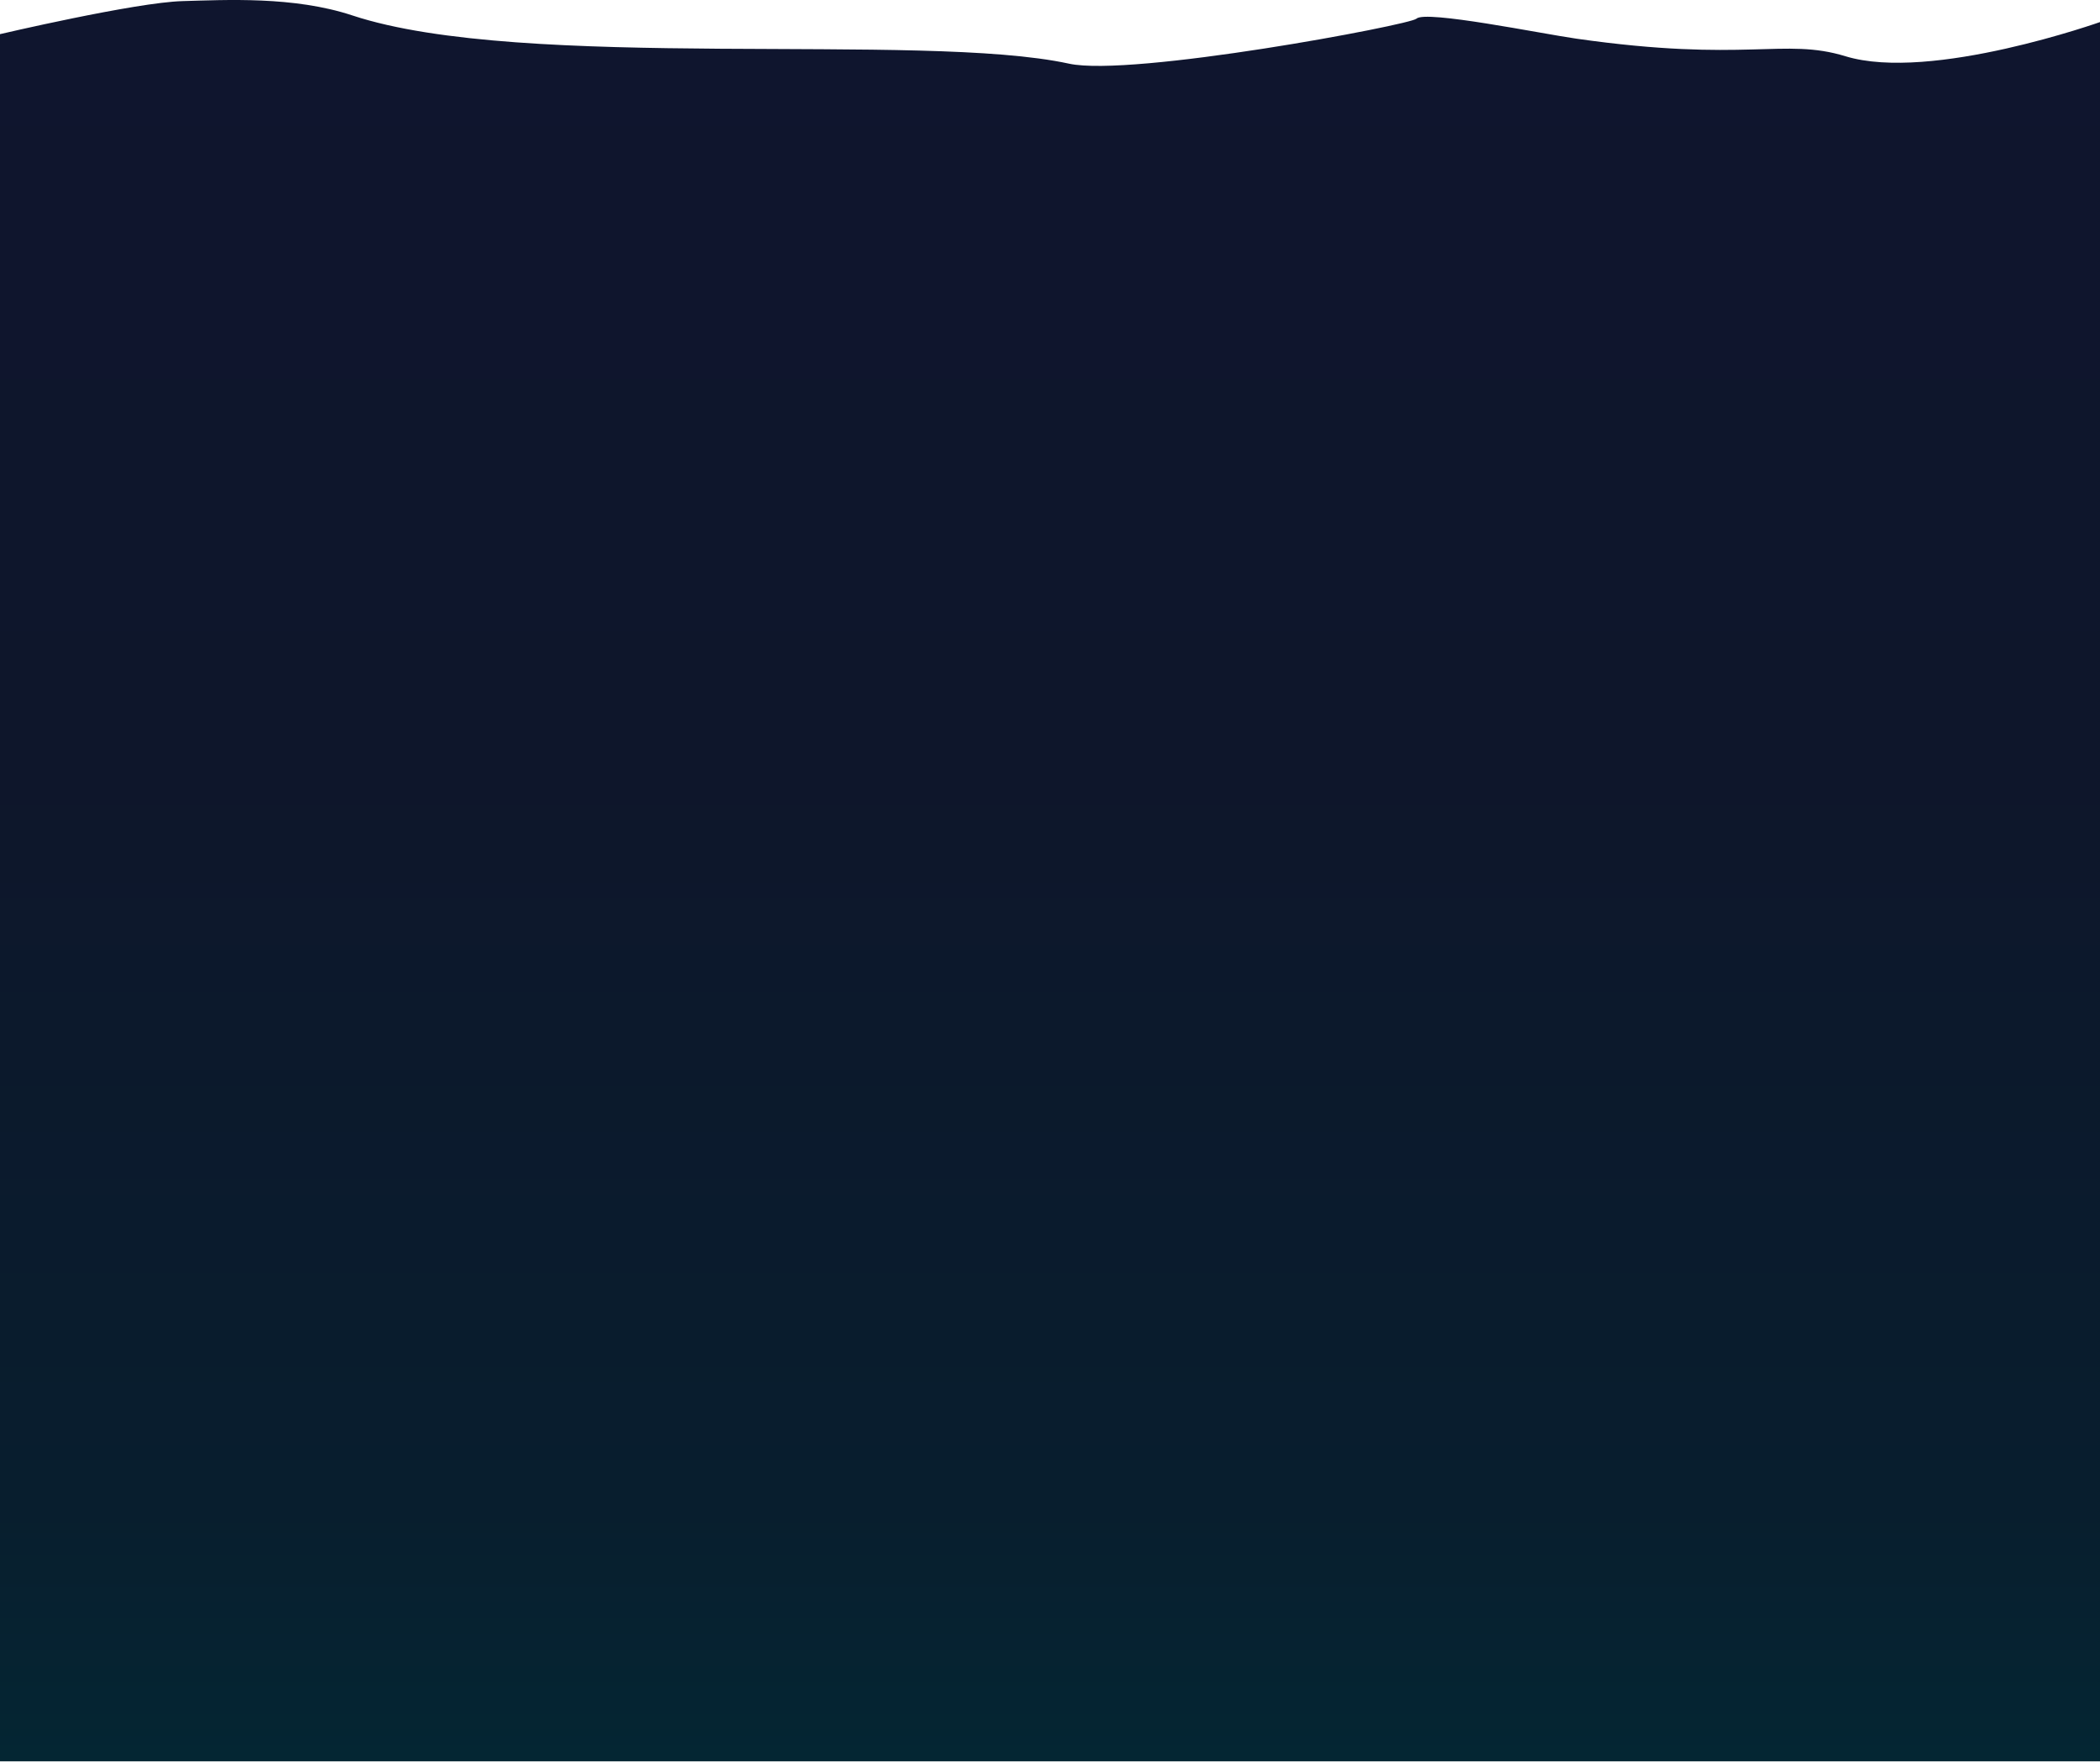
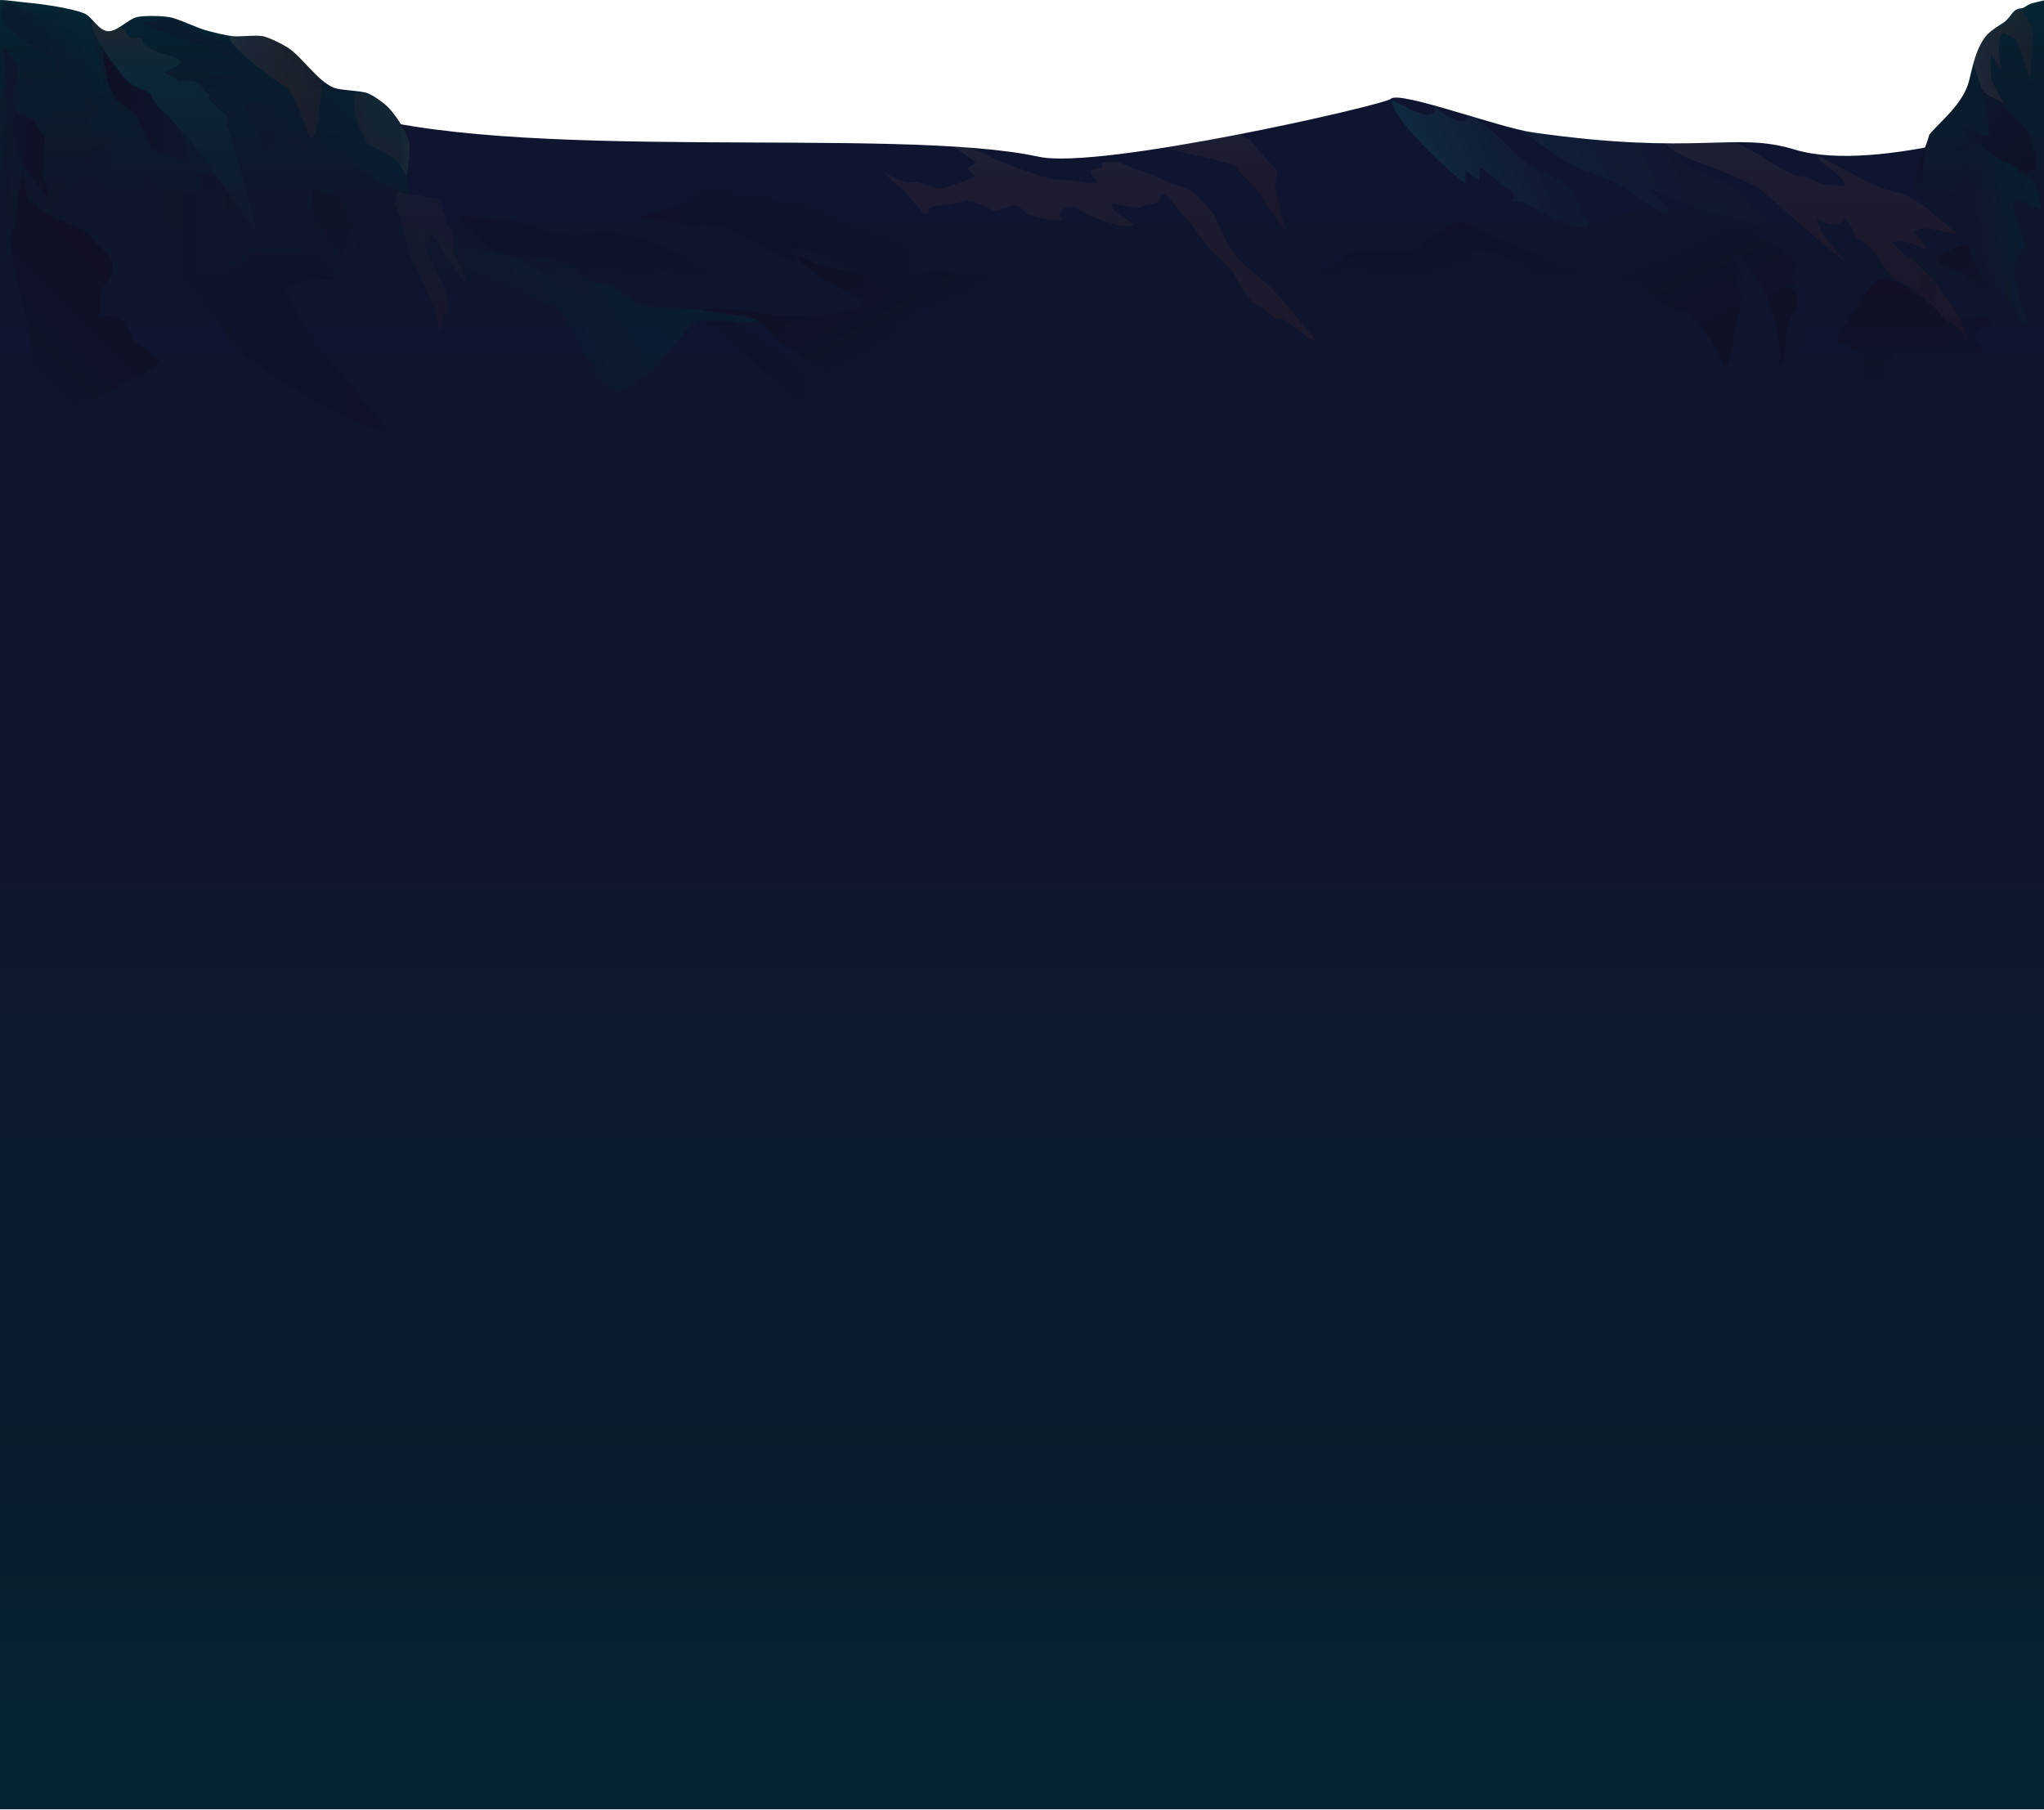
- <svg xmlns="http://www.w3.org/2000/svg" version="1.1" id="Layer_1" x="0px" y="0px" width="1280px" height="1073.769px" viewBox="0 0 1280 1073.769" enable-background="new 0 0 1280 1073.769" xml:space="preserve">
-   <linearGradient id="SVGID_1_" gradientUnits="userSpaceOnUse" x1="9077.043" y1="1073.769" x2="9077.043" y2="7.634262e-07" gradientTransform="matrix(-1 0 0 1 9717.043 0)">
+ <svg xmlns="http://www.w3.org/2000/svg" version="1.1" id="Layer_1" x="0px" y="0px" width="1280px" height="1133.136px" viewBox="0 98.056 1280 1133.136" enable-background="new 0 98.056 1280 1133.136" xml:space="preserve">
+   <linearGradient id="SVGID_1_" gradientUnits="userSpaceOnUse" x1="10994.369" y1="690.347" x2="10994.369" y2="-383.423" gradientTransform="matrix(-1 0 0 1 11634.369 540.845)">
    <stop offset="0" style="stop-color:#042633" />
    <stop offset="0.144" style="stop-color:#081E2E" />
    <stop offset="0.57" style="stop-color:#0E162B" />
    <stop offset="1" style="stop-color:#0F152E" />
  </linearGradient>
-   <path fill="url(#SVGID_1_)" d="M-1,21.049c0,0,83.491-19.609,112.361-20.378c25.918-0.69,67.694-3.091,103.341,8.715  C318.817,43.872,562.06,19.295,651.588,38.81c38.065,8.297,207.914-23.614,211.779-27.42c5.422-5.339,76.143,9.137,97.463,12.183  c103.725,14.818,126.309-0.814,164.018,10.715C1176.987,50.23,1281,13.116,1281,13.116v1060.654H-1V21.049z" />
+   <path fill="url(#SVGID_1_)" d="M-1,178.308c0,0,82.491-19.446,111.361-20.214c25.918-0.69,67.694-3.091,103.341,8.716  c104.115,34.485,347.358,9.908,436.887,29.423c38.065,8.297,216.497-32.454,220.362-36.26c5.422-5.339,67.56,17.977,88.88,21.023  c103.725,14.818,126.309-0.814,164.018,10.715c52.138,15.942,157.151-21.12,157.151-21.12v1060.601H-1V178.308z" />
+   <g>
+     <g>
+       <linearGradient id="SVGID_2_" gradientUnits="userSpaceOnUse" x1="1749.47" y1="-442.789" x2="1749.47" y2="-220.859" gradientTransform="matrix(1 0 0 1 -545 540.845)">
+         <stop offset="0" style="stop-color:#042633" />
+         <stop offset="0.144" style="stop-color:#081E2E" />
+         <stop offset="0.57" style="stop-color:#0E162B" />
+         <stop offset="1" style="stop-color:#0F152E" />
+       </linearGradient>
+       <path fill="url(#SVGID_2_)" d="M1281,98.056c0,0-4.349,1.005-8.055,1.932c-3.463,0.866-5.193,3.184-7.222,3.297    c-6.14,0.341-5.524,5.752-12.412,9.816c-3.743,2.208-8.441,5.683-10.399,8.419c-1.391,1.941-3.499,5.541-5.076,9.78    c-1.912,5.142-3.283,11.28-4.735,17.251c-3.609,14.849-19.099,26.401-24.981,33.931c-1.446,6.67-10.531,25.619-9.253,32.301    c1.863,9.741,32.785,35.69,32.785,35.69s-18.221,9.125-24.113,9.119c-12.675-0.013-34.896-7.983-44.124-2.835    c-7.766,4.332-15.468,16.659-19.126,22.594c-6.013,9.758-16.348,40.216-16.348,40.216l153.059,0.42V98.056z" />
+       <linearGradient id="SVGID_3_" gradientUnits="userSpaceOnUse" x1="1701.059" y1="-251.553" x2="1792.245" y2="-251.553" gradientTransform="matrix(1 0 0 1 -545 540.845)">
+         <stop offset="0.238" style="stop-color:#0E162B" />
+         <stop offset="0.543" style="stop-color:#0F1228" />
+         <stop offset="1" style="stop-color:#0F1026" />
+       </linearGradient>
+       <path opacity="0.5" fill="url(#SVGID_3_)" enable-background="new    " d="M1186.088,273.888    c2.401,1.326,9.251,3.356,12.327,2.678c1.786-0.394,3.55-2.825,3.697-3.951c0.1-0.771-2.547-2.268-1.8-2.902    c0.769-0.653,4.241-0.428,5.373,0c3.475,1.313,6.279,6.447,6.954,8.856c0.608,2.17-1.234,6.558-1.58,8.748    c-0.498,3.145-3.718,9.67-1.711,12.597c0.767,1.119,4.126,3.385,6.136,3.183c2.418-0.243,2.734-4.308,4.837-5.055    c2.669-0.948,9.366,0.078,12.447-0.187c3.008-0.259,9.083-2.747,11.74-1.872c1.949,0.641,3.186,3.784,2.584,5.055    c-0.544,1.149-4.672,2.288-6.005,3.183c-1.526,1.024-5.047,3.133-5.247,4.494c-0.173,1.181,2.711,3.183,3.35,4.307    c0.466,0.818,3.612,6.467,3.612,6.467l-57.204-0.059c0,0,4.456-8.033,3.652-9.526c-0.965-1.794-7.688-3.343-10.114-4.559    c-2.647-1.326-7.973-4.003-10.114-5.617c-2.58-1.945-6.83-6.28-8.218-8.613c-2.423-4.072-4.865-12.722-4.741-17.038    c0.068-2.388,1.575-7.172,3.161-9.368c1.137-1.575,3.756-5.752,6.638-5.611c2.008,0.098,3.23,3.122,3.477,4.307    c0.486,2.332-3.468,6.869-3.161,9.212c0.527,4.022,4.934,12.126,9.482,15.129c1.77,1.168,6.863,3.047,9.482,2.809    c1.304-0.119,3.639-1.398,3.793-2.174c0.223-1.124-3.841-2.697-4.109-3.818c-0.196-0.821,1.75-2.36,1.58-3.183    c-0.284-1.383-4.252-3.449-4.741-4.812c-0.606-1.686-1.609-6.584,1.264-6.853C1184.835,269.535,1184.675,273.108,1186.088,273.888    z" />
+       <linearGradient id="SVGID_4_" gradientUnits="userSpaceOnUse" x1="-317.848" y1="-2005.254" x2="-280.038" y2="-2043.065" gradientTransform="matrix(0.8047 0.5937 -0.5937 0.8047 290.9771 2039.53)">
+         <stop offset="0.223" style="stop-color:#0E162B" />
+         <stop offset="1" style="stop-color:#042635" />
+       </linearGradient>
+       <path opacity="0.5" fill="url(#SVGID_4_)" enable-background="new    " d="M1231.479,165.998c0,0,1.328,2.689,2.351,3.702    c2.856,2.831,4.116,7.777,7.881,10.051c2.427,1.466,2.212,2.384,2.237,5.756c0.006,0.847,2.816,6.128,4.883,4.581    c2.719-2.036,3.801-4.512,4.413-1.856c0.363,1.576-1.543,6.073-8.532,5.209c-3.062-0.378-11.138-4.253-14.251-4.074    c-1.937,0.111-6.19,1.181-8.852,3.56c-1.782,1.593,8.285-0.51,11.195,0.316c1.963,0.557,9.039,2.664,10.556,3.589    c1.6,0.976,4.864,4.133,5.326,5.854c0.324,1.205-8.739-2.629-10.797-2.574c-2.901,0.078-3.627,0.843-5.91,1.907    c-2.68,1.249-0.561,3.167-5.277,8.765c-1.275,1.513-4.299,4.174-4.007,6.71c0.22,1.911,9.614-5.23,9.101-3.339    c-0.845,3.111-4.281,11.706-2.96,14.038c0.735,1.297-1.857,7.411-0.623,8.568c1.577,1.478,3.201,12.22,3.848,13.925    c1.323,3.485,36.483,53.49,37.928,50.022c-17.407-45.258-1.712-45.138-2.199-48.189c-0.808-5.068-9.214-25.341-6.068-29.148    c1.962-2.374,16.046,7.739,16.583,5.116c0.371-1.813-3.428-13.983-4.866-15.599c-1.237-1.391-8.12-7.17-9.173-8.613    c-1.654-2.267-2.772-6.962-2.736-9.432c0.051-3.49,0.706-8.375-1.197-10.332c-0.862-0.886-7.998-1.151-9.692-2.216    c-2.196-1.381-5.184-4.816-6.075-6.638c-1.471-3.011-0.972-7.224-2.292-7.797C1241.387,167.477,1234.053,165.768,1231.479,165.998    z" />
+     </g>
+   </g>
+   <g>
+     <g>
+       <linearGradient id="SVGID_5_" gradientUnits="userSpaceOnUse" x1="808.077" y1="-442.789" x2="808.077" y2="-222.605" gradientTransform="matrix(1 0 0 1 -545 540.845)">
+         <stop offset="0" style="stop-color:#042633" />
+         <stop offset="0.144" style="stop-color:#081E2E" />
+         <stop offset="0.57" style="stop-color:#0E162B" />
+         <stop offset="1" style="stop-color:#0F152E" />
+       </linearGradient>
+       <path fill="url(#SVGID_5_)" d="M-1,98.056c6.619,0,10.705,1.027,19.132,1.769c9.014,0.793,27.214,3.549,34.684,6.64    c4.894,2.025,8.779,10.749,14.712,11.142c5.901,0.392,12.815-7.711,18.409-8.891c4.617-0.973,14.881-0.778,19.603,0    c6.457,1.063,16.926,6.471,22.962,8.198c4.142,1.185,12.711,3.329,17.238,3.814c4.578,0.49,14.199-0.877,18.61,0    c4.66,0.926,12.298,4.913,15.682,7.025c8.823,5.505,18.347,20.705,28.751,25.138c4.405,1.876,16.3,1.752,20.91,3.449    c4.145,1.525,10.492,6.141,13.024,8.611c4.87,4.752,11.564,15.338,13.247,20.807c2.417,7.852-3.41,24.204,0,31.926    c1.589,3.599-4.406,7.762-1.561,11.219c2.438,2.961-6.423,3.881-6.415,7.176c0.01,4.263,20.808,4.194,26.272,6.967    c4.139,2.101,7.065,9.296,11.853,10.838c1.96,0.631,6.7-0.119,8.922,0c7.276,0.389,21.667,2.038,28.751,3.097    c8.197,1.225,25.505,3.103,32.157,6.193c3.63,1.686,6.244,7.497,9.726,9.29c3.662,1.887,13.807,2.976,17.757,4.645    c5.439,2.298,12.249,9.771,18.163,11.612c8.026,2.5,26.998,2.057,35.895,3.097c7.93,0.927,23.726,3.08,31.365,4.645    c6.804,1.394,19.856,5.049,26.285,6.967c4.759,1.42,33.318,11.755,31.974,14.81L-1,318.213V98.056z" />
+       <linearGradient id="SVGID_6_" gradientUnits="userSpaceOnUse" x1="566.754" y1="-395.863" x2="606.442" y2="-418.777" gradientTransform="matrix(1 0 0 1 -545 540.845)">
+         <stop offset="0.223" style="stop-color:#0E162B" />
+         <stop offset="1" style="stop-color:#042635" />
+       </linearGradient>
+       <path opacity="0.5" fill="url(#SVGID_6_)" enable-background="new    " d="M1.726,102.114c-1.575,2.114-1.594,6.732,0.586,8.854    c1.89,1.839,10.258,13.802,24.296,19.358s3.759,13.617,15.869,18.73c9.037,3.815,15.908,26.614,17.486,27.916    c12.366,10.203,2.622-46.115,0.102-47.817c-3.775-2.549-4.56-20.251-7.732-22.414c-2.878-1.963-24.328-0.548-33.33-1.388    c-2.605-0.244-12.307-6.041-16.213-6.041C0.117,99.314,3.355,99.929,1.726,102.114z" />
+       <linearGradient id="SVGID_7_" gradientUnits="userSpaceOnUse" x1="696.298" y1="-354.247" x2="752.796" y2="-410.745" gradientTransform="matrix(1 0 0 1 -545 540.845)">
+         <stop offset="0.223" style="stop-color:#0E162B" />
+         <stop offset="1" style="stop-color:#042635" />
+       </linearGradient>
+       <path opacity="0.5" fill="url(#SVGID_7_)" enable-background="new    " d="M88.838,113.125c0,0,6.601,2.976,9.824,3.775    c9.006,2.233,19.477,8.436,28.788,9.324c6.003,0.572,7.313,2.001,13.275,6.744c1.497,1.191,14.746,6.912,14.942,3.453    c0.259-4.551-2.566-8.711,2.967-5.34c3.283,2,8.498,9.523-2.885,12.613c-4.987,1.354-23.194,0.867-27.273,3.04    c-2.537,1.352-6.661,5.484-6.236,10.485c0.285,3.347,10.797-5.829,16.354-6.459c3.75-0.425,17.44-1.815,21.206-1.445    c3.974,0.39,24.778,11.992,28.455,14.136c2.575,1.501-17.561-3.761-20.369-2.413c-3.957,1.9-13.679-0.291-15.031,2.618    c-1.587,3.415,4.775,4.816,7.958,15.624c0.861,2.923,1.268,8.542,6.139,11.941c3.67,2.561,4.376-13.311,6.976-10.325    c4.276,4.912,18.886,12.656,24.85,15.133c3.317,1.378,8.446-2.279,12.221-1.408c4.823,1.113,21.21,14.08,25.121,16.088    c7.992,4.102,21.117,9.943,19.637,6.591c-3.175-7.191,2.495-23.37,0.244-30.683c-1.403-4.559-8.273-16.395-12.127-20.428    c-2.664-2.788-9.336-8.584-14.206-9.978c-4.19-1.199-22.267-0.436-26.289-1.822c-6.319-2.179-17.141-15.577-21.431-19.085    c-6.061-4.956-10.654-12.898-16.78-14.486c-2.773-0.719-16.38,3.951-20.643,3.493c-5.527-0.594-15.781-3.6-20.241-5.622    c-7.367-3.342-14.068-9.595-16.94-9.59C105.421,109.103,92.065,111.214,88.838,113.125z" />
+       <linearGradient id="SVGID_8_" gradientUnits="userSpaceOnUse" x1="785.055" y1="-225.352" x2="970.164" y2="-332.225" gradientTransform="matrix(1 0 0 1 -545 540.845)">
+         <stop offset="0.223" style="stop-color:#0E162B" />
+         <stop offset="1" style="stop-color:#042635" />
+       </linearGradient>
+       <path opacity="0.5" fill="url(#SVGID_8_)" enable-background="new    " d="M188.302,224.737c7.15-1.028,22.997-1.331,27.957-0.224    c9.342,2.085,25.782,11.308,34.61,14.07c5.816,1.819,18.435,2.143,23.43,4.678c4.139,2.101,7.162,9.195,11.853,10.838    c3.2,1.121,7.455,0.083,11.143,0.359c5.758,0.432,20.902,1.896,26.53,2.737c8.197,1.225,25.505,3.103,32.157,6.193    c3.63,1.686,6.244,7.497,9.726,9.29c3.662,1.887,13.807,2.976,17.757,4.645c5.439,2.298,12.249,9.771,18.162,11.612    c7.385,2.3,24.829,1.924,33.025,2.849c5.423,0.612,27.941,3.717,42.351,7.221c4.838,1.177-30.755-0.563-40.453,0.126    c-5.533,0.393-28.145,35.864-33.713,35.743c-5.74-0.125-2.785,4.401-8.502,4.726c-2.556,0.145-6.204,3.821-8.715,4.14    c-2.976,0.379-13.589-12.066-16.205-12.989c-2.004-0.706-12.721-0.437-11.865-1.721c0.883-1.326,18.294-0.176,16.304-0.978    c-9.553-3.846-20.102-36.946-27.597-39.178c-9.368-2.79-25.933-10.547-34.478-14.146c-5.571-2.347-15.369-8.804-22.089-9.548    c-2.277-0.252-3.554,1.073-5.869,1.02c-13.802-0.315-28.469-4.605-29.698-9.154c-0.528-1.955,15.262-2.891,12.396-3.91    c-6.124-2.177-9.75-6.905-12.396-8.114c-6.756-3.088-24.541-5.341-30.699-8.841c-3.18-1.807-1.103-5.203-4.994-6.429    c-2.649-0.834-12.516-1.403-15.304-2.059C200.372,227.046,184.74,225.249,188.302,224.737z" />
+       <linearGradient id="SVGID_9_" gradientUnits="userSpaceOnUse" x1="545.547" y1="-347.263" x2="645.647" y2="-347.263" gradientTransform="matrix(1 0 0 1 -545 540.845)">
+         <stop offset="0" style="stop-color:#0E0F22" />
+         <stop offset="0.006" style="stop-color:#0E1023" />
+         <stop offset="0.119" style="stop-color:#0E1429" />
+         <stop offset="0.238" style="stop-color:#0E162B" />
+         <stop offset="0.539" style="stop-color:#0F1328" />
+         <stop offset="1" style="stop-color:#0F1026" />
+       </linearGradient>
+       <path opacity="0.2" fill="url(#SVGID_9_)" enable-background="new    " d="M1.484,176.777c0,0-1.7-17.581-0.52-18.443    c0.779-5.715,2.378-7.837,4.17-9.993c1.598-1.923,7.893-4.907,11.471-5.227c2.428-0.218,8.395,0.651,9.208,2.024    c0.681,1.152-3.561,3.032-4.244,4.184c-1.704,2.873-1.532,9.113-2.758,12.07c-1.4,3.379-6.974,9.661-7.988,13.088    c-0.322,1.089-1.676,3.936,0,4.423c4.791,1.393,13.217-5.366,17.364-7.356c2.468-1.184,6.782-3.993,9.376-5.078    c6.252-2.614,19.661-7.284,27.026-8.515c4.653-0.778,14.621-1.418,19.304-0.705c4.11,0.626,16.932,8.556,16.752,11.068    c-0.149,2.077-11.455-2.341-14.864-1.847c-4.362,0.632-13.788-0.98-17.962,0c-4.214,0.989-12.099,4.754-13.211,7.357    c-0.713,1.668,1.768,5.228,3.659,6.535c2.568,1.774,12.997,2.011,14.044,4.265c1.033,2.224-6.119,5.894-8.273,7.816    c-4.215,3.759-13.155,11.072-17.519,14.771c-7.229,6.128-15.419,31.777-25.786,36.041c-7.028,2.891-11.36-2.453-12.496-5.692    C1.097,217.194,1.484,176.777,1.484,176.777z" />
+       <linearGradient id="SVGID_10_" gradientUnits="userSpaceOnUse" x1="591.21" y1="-262.637" x2="785.987" y2="-262.637" gradientTransform="matrix(1 0 0 1 -545 540.845)">
+         <stop offset="0.238" style="stop-color:#0E162B" />
+         <stop offset="0.543" style="stop-color:#0F1228" />
+         <stop offset="1" style="stop-color:#0F1026" />
+       </linearGradient>
+       <path opacity="0.5" fill="url(#SVGID_10_)" enable-background="new    " d="M98.239,214.572    c4.159,2.297,16.026,5.815,21.355,4.639c3.095-0.683,6.15-4.894,6.404-6.844c0.174-1.335-4.412-3.93-3.119-5.028    c1.332-1.131,7.347-0.741,9.309,0c6.021,2.275,10.878,11.169,12.046,15.342c1.053,3.759-2.138,11.361-2.738,15.155    c-0.862,5.45-6.441,16.752-2.965,21.824c1.329,1.939,7.148,5.864,10.631,5.514c4.189-0.421,4.736-7.463,8.379-8.758    c4.624-1.643,16.226,0.135,21.562-0.324c5.211-0.448,16.249,1.295,20.853,2.809c3.376,1.11,11.047,11.552,10.004,13.755    c-0.942,1.991-14.572-1.55-16.881,0c-2.643,1.774-13.409,5.145-13.755,7.503c-0.3,2.046,12.022,23.063,13.13,25.009    c0.807,1.417,30.636,38.139,46.892,58.146c15.606,19.207-84.88-33.127-97.535-54.394c-2.302-3.868-17.506-28.76-30.636-36.888    c-1.672-3.107-13.13-1.25-24.984-2.964c-4.586-2.296-13.812-6.935-17.522-9.731c-4.469-3.369-11.832-10.88-14.237-14.921    c-4.197-7.054-8.428-22.04-8.214-29.518c0.118-4.137,2.728-12.425,5.476-16.229c1.97-2.728,6.507-9.965,11.499-9.721    c3.478,0.17,5.596,5.409,6.023,7.46c0.842,4.041-6.008,11.9-5.476,15.96c0.913,6.968,8.547,21.006,16.427,26.209    c3.066,2.024,11.889,5.279,16.427,4.866c2.259-0.206,6.304-2.422,6.571-3.767c0.387-1.947-6.654-4.672-7.118-6.613    c-0.34-1.423,3.031-4.088,2.738-5.514c-0.492-2.396-7.365-5.976-8.214-8.336c-1.049-2.92-2.788-11.407,2.19-11.872    C96.068,207.03,95.792,213.22,98.239,214.572z" />
+     </g>
+     <linearGradient id="SVGID_11_" gradientUnits="userSpaceOnUse" x1="546.524" y1="-366.83" x2="574.891" y2="-366.83" gradientTransform="matrix(1 0 0 1 -545 540.845)">
+       <stop offset="0.238" style="stop-color:#0E162B" />
+       <stop offset="0.543" style="stop-color:#0F1228" />
+       <stop offset="1" style="stop-color:#0F1026" />
+     </linearGradient>
+     <path fill="url(#SVGID_11_)" d="M1.605,128.17c-1.036-3.124,8.092,7.464,8.838,10.278c1.405,5.3-2.547,16.074-2.013,21.43   c0.221,2.216,0.725,6.822,2.589,8.744c1.737,1.791,9.52,3.357,10.642,5.314c2.07,3.612,7.321,9.98,6.319,13.75   c-2.046,7.7,0.708,11.259-1.299,18.963c-0.372,1.429,4.541,12.727,2.857,13.767c-0.955,0.589-13.516-16.416-14.287-17.924   C-1.893,168.984,6.946,144.275,1.605,128.17z" />
+   </g>
+   <linearGradient id="SVGID_12_" gradientUnits="userSpaceOnUse" x1="11443.522" y1="-358.793" x2="11478.57" y2="-358.793" gradientTransform="matrix(1 0 0 1 -11221.958 540.845)">
+     <stop offset="0" style="stop-color:#D14627" />
+     <stop offset="0.177" style="stop-color:#CC5235" />
+     <stop offset="0.295" style="stop-color:#C56250" />
+     <stop offset="0.763" style="stop-color:#C06B60" />
+     <stop offset="0.818" style="stop-color:#BE6E66" />
+     <stop offset="1" style="stop-color:#E6BCA1" />
+   </linearGradient>
+   <path opacity="0.07" fill="url(#SVGID_12_)" d="M228.713,156.139c-1.795-0.257-7.06,1.272-7.06,1.272s0.218,3.122-0.081,8.396  c-0.296,5.236,8.352,22.402,8.352,22.402s16.436,6.7,20.556,13.078c2.089,3.234,3.947,9.097,4.56,5.662  c0.521-4.611,1.405-12.593,1.524-15.878c0.762-7.137-7.658-18.965-12.43-24.619C240.937,162.73,231.943,156.601,228.713,156.139z" />
+   <g opacity="0.04">
+     <linearGradient id="SVGID_13_" gradientUnits="userSpaceOnUse" x1="11183.595" y1="-234.844" x2="11183.595" y2="-322.891" gradientTransform="matrix(-1 0 0 1 11452.84 540.845)">
+       <stop offset="0" style="stop-color:#D14627" />
+       <stop offset="0.177" style="stop-color:#CC5235" />
+       <stop offset="0.295" style="stop-color:#C56250" />
+       <stop offset="0.763" style="stop-color:#C06B60" />
+       <stop offset="0.818" style="stop-color:#BE6E66" />
+       <stop offset="1" style="stop-color:#E6BCA1" />
+     </linearGradient>
+     <path fill="url(#SVGID_13_)" d="M253.52,219.129c8.959,1.493,18.928,2.266,22.075,4.784c1.144,0.858,3.072,12.048,5.463,16.148   c1.367,2.05,2.392,2.392,2.733,5.467c0.683,4.1-1.025,7.858,0.342,11.958c1.025,2.733,2.733,4.442,4.1,6.833   c2.05,3.417,3.417,7.175,3.417,10.933c-5.125-5.467-9.225-11.616-13.325-18.108c-2.05-3.417-5.466-11.958-9.566-12.641   c0.342,1.367,0,3.075,0.683,4.783c-0.683-0.342-2.733,0-3.417-0.342c1.367,16.741,18.791,29.041,14.008,47.149   c-0.683-0.683-1.708-1.367-2.392-2.05c-1.367,3.417-1.025,8.2-2.392,11.958c-1.367-3.758-1.025-8.541-2.392-12.641   c-1.708-5.125-4.783-10.25-6.833-15.716c-2.392-6.833-6.15-12.983-9.225-19.816c-1.18-2.162-4.29-18.101-7.691-27.092   c-2.51-6.635-2.598-4.784-1.872-6.525c0,0,1.318-5.204,2.674-6.257C250.583,218.583,253.52,219.129,253.52,219.129z" />
+   </g>
+   <g opacity="0.15">
+     <linearGradient id="SVGID_14_" gradientUnits="userSpaceOnUse" x1="11344.223" y1="-429.334" x2="11344.223" y2="-299.393" gradientTransform="matrix(-1 0 0 1 11452.84 540.845)">
+       <stop offset="0" style="stop-color:#A94024" />
+       <stop offset="0.243" style="stop-color:#176171" />
+       <stop offset="0.586" style="stop-color:#164152" />
+       <stop offset="0.849" style="stop-color:#112E41" />
+       <stop offset="1" style="stop-color:#0F273B" />
+     </linearGradient>
+     <path fill="url(#SVGID_14_)" d="M58.955,111.511c-7.401,2.733,16.848,32.251,20.02,37.034c3.171,5.808,17.176,4.528,16.118,10.678   c-1.055,5.125,6.686,12.686,15.649,18.155c7.512,4.584,44.937,59.547,47.01,62.562c8.291,12.06-12.642-51.491-16.487-68.023   c4.23-1.025-13.664-11.073-10.493-13.806c1.058-0.684-2.113-2.734-3.171-3.417c-1.058-3.075-2.113-7.516-15.857-5.808   c0-1.709-8.456-4.1-8.456-5.467c1.055-2.05,7.398-2.734,8.456-4.442c4.226-5.466-7.401-5.466-15.857-9.566   c-6.343-3.074-6.343-4.099-7.401-7.516c-12.686,0.684-7.041-4.287-13.383-7.02c0,0-3.649,2.657-6.806,2.639   c-1.421-0.008-2.656-0.348-3.959-1.139C61.418,114.603,58.955,111.511,58.955,111.511z" />
+   </g>
+   <linearGradient id="SVGID_15_" gradientUnits="userSpaceOnUse" x1="473.792" y1="683.693" x2="416.252" y2="683.693" gradientTransform="matrix(1 0 0 -1 -272.5 836.192)">
+     <stop offset="0.016" style="stop-color:#932F1F" />
+     <stop offset="0.475" style="stop-color:#D14627" />
+     <stop offset="0.546" style="stop-color:#CC5235" />
+     <stop offset="0.668" style="stop-color:#C56250" />
+     <stop offset="0.763" style="stop-color:#C06B60" />
+     <stop offset="0.818" style="stop-color:#BE6E66" />
+     <stop offset="1" style="stop-color:#E6BCA1" />
+   </linearGradient>
+   <path opacity="0.1" fill="url(#SVGID_15_)" enable-background="new    " d="M146.025,120.809c4.685,0.502,13.673-0.898,17.568-0.335  c3.194,0.462,7.457,2.465,10.373,3.848c2.58,1.223,7.471,4.244,9.704,6.023c4.742,3.779,12.984,12.749,17.066,17.233  c2.239,2.46-2.739,44.576-6.899,35.909c-3.265-6.802-9.268-28.385-15.948-31.895C167.948,146.368,134.858,119.612,146.025,120.809z" />
+   <g opacity="0.9" enable-background="new    ">
+     <linearGradient id="SVGID_16_" gradientUnits="userSpaceOnUse" x1="10220.393" y1="-252.182" x2="10220.393" y2="-290.402" gradientTransform="matrix(-1 0 0 1 11452.84 540.845)">
+       <stop offset="0.238" style="stop-color:#0E162B" />
+       <stop offset="0.543" style="stop-color:#0F1228" />
+       <stop offset="1" style="stop-color:#0F1026" />
+     </linearGradient>
+     <path fill="url(#SVGID_16_)" d="M1211.94,258.977c1.085,4.933,12.431,8.654,16.872,11.045c4.783,2.392,19.7,16.933,24.142,18.641   c-0.643-2.574-10.153-14.243-15.978-24.531c-3.454-6.101-3.566-13.053-5.347-13.689" />
+   </g>
+   <linearGradient id="SVGID_17_" gradientUnits="userSpaceOnUse" x1="1671.36" y1="-115.292" x2="1671.36" y2="-143.393" gradientTransform="matrix(0.8753 0.4835 -0.4835 0.8753 -322.6598 -489.0457)">
+     <stop offset="0.238" style="stop-color:#0E162B" />
+     <stop offset="0.543" style="stop-color:#0F1228" />
+     <stop offset="1" style="stop-color:#0F1026" />
+   </linearGradient>
+   <path fill="url(#SVGID_17_)" d="M1203.671,212.504c-0.415,1.789-3.273,7.999-3.273,7.999s-1.406-4.462-1.58-5.68  c-0.4-2.807,0.88-8.495,1.673-11.219c0.901-3.097,4.795-12.503,4.795-12.503l-1.108,13.587  C1204.178,204.69,1204.113,210.597,1203.671,212.504z" />
+   <linearGradient id="SVGID_18_" gradientUnits="userSpaceOnUse" x1="1313.464" y1="-298.774" x2="1313.464" y2="-358.75" gradientTransform="matrix(1 0 0 1 -545 540.845)">
+     <stop offset="0.016" style="stop-color:#932F1F" />
+     <stop offset="0.475" style="stop-color:#D14627" />
+     <stop offset="0.546" style="stop-color:#CC5235" />
+     <stop offset="0.668" style="stop-color:#C56250" />
+     <stop offset="0.763" style="stop-color:#C06B60" />
+     <stop offset="0.818" style="stop-color:#BE6E66" />
+     <stop offset="1" style="stop-color:#E6BCA1" />
+   </linearGradient>
+   <path opacity="0.07" fill="url(#SVGID_18_)" enable-background="new    " d="M776.625,182.095c0,0-41.191,7.404-44.843,8.239  c1.392,2.966,41.204,9.11,42.291,12.201c1.264,3.597,12.026,12.084,13.846,15.434c1.739,3.203,18.876,29.302,17.097,23.174  c-2.555-8.8-6.956-24.236-6.606-27.818c0.197-2.017,1.761-7.911,1.761-7.911l-11.698-12.82c0,0-3.349-4.655-4.789-5.989  c-0.776-0.719-2.388-1.8-3.406-2.09C779.702,184.352,776.625,182.095,776.625,182.095z" />
+   <g opacity="0.07" enable-background="new    ">
+     <linearGradient id="SVGID_19_" gradientUnits="userSpaceOnUse" x1="10030.906" y1="-230.211" x2="10030.906" y2="-353.531" gradientTransform="matrix(1 0 0 1 -8893.683 540.845)">
+       <stop offset="0.016" style="stop-color:#932F1F" />
+       <stop offset="0.475" style="stop-color:#D14627" />
+       <stop offset="0.546" style="stop-color:#CC5235" />
+       <stop offset="0.668" style="stop-color:#C56250" />
+       <stop offset="0.763" style="stop-color:#C06B60" />
+       <stop offset="0.818" style="stop-color:#BE6E66" />
+       <stop offset="1" style="stop-color:#E6BCA1" />
+     </linearGradient>
+     <path fill="url(#SVGID_19_)" d="M1084.931,187.314c8.136,0,35.014,21.738,42.57,21.156c4.649-0.582,12.87,5.996,17.519,5.414   c3.487-0.58,6.975,1.164,10.462,0.582c-1.744-8.718-18.018-13.949-17.436-19.18c16.275,7.555,31.967,19.178,49.984,23.247   c13.367,2.905,26.368,17.606,37.992,25.743c-8.136,0.582-19.76-6.393-27.316-1.162c2.325,3.486,6.395,6.973,7.556,11.042   c-6.974-2.324-13.947-6.393-21.504-4.649c0.582,1.744,6.066,5.96,6.648,7.122c13.367,6.975,38.772,38.313,39.933,54.005   c-13.367-11.042-26.82-29.742-42.513-36.716c-8.136-3.487-13.444-19.685-21.001-23.754c-9.88-4.649-4.204-6.057-12.34-15.357   c-4.649,6.975-12.204,2.905-18.016,0c1.162,2.905,2.325,5.813,3.487,8.718c0,1.164,8.733,11.901,12.861,16.029   c9.03,10.32-47.568-39.596-52.217-43.665c-29.944-15.506-50.356-17.548-58.492-28.01" />
+   </g>
+   <g opacity="0.07" enable-background="new    ">
+     <linearGradient id="SVGID_20_" gradientUnits="userSpaceOnUse" x1="11026.349" y1="-229.072" x2="11026.349" y2="-350.973" gradientTransform="matrix(-1 0 0 1 11715.603 540.845)">
+       <stop offset="0" style="stop-color:#D14627" />
+       <stop offset="0.177" style="stop-color:#CC5235" />
+       <stop offset="0.295" style="stop-color:#C56250" />
+       <stop offset="0.763" style="stop-color:#C06B60" />
+       <stop offset="0.818" style="stop-color:#BE6E66" />
+       <stop offset="1" style="stop-color:#E6BCA1" />
+     </linearGradient>
+     <path fill="url(#SVGID_20_)" d="M578.665,213.686c-8.541-3.758-3.354,0.28-12.237-2.112c-4.783-1.025-12.516-5.498-12.516-5.498   s4.211,5.732,10.878,10.176c1.45,0.966,13.191,16.224,14.9,15.883c4.1-1.025,0.342-2.392,2.392-4.1   c1.367-1.025,9.908-1.708,12.3-1.708l12.641-3.075c-0.342,0.342-0.683,0.683-1.025,1.367c5.808-2.392,17.766,9.908,21.183,3.758   c2.733,0.683,6.833-2.05,8.883-1.708c2.392,0.342,4.783,3.758,7.175,5.125c4.783,2.392,17.083,5.808,22.208,3.417   c-5.125-3.075,0.683-7.516,4.783-7.516c4.1-0.342,5.808,2.392,9.566,4.1c6.15,3.075,23.916,10.25,30.066,7.175   c-2.392-4.1-15.375-7.858-13.325-13.325c3.075,0.342,6.15,1.367,9.566,1.708c1.708,0.342,3.075,0.683,4.783,0.683   c3.417,0.342,4.783-1.025,6.833-1.708c1.708-0.342,5.467-0.683,6.833-1.367c2.733-1.708,1.367-4.1,3.075-5.467   c2.392-2.05,14.665,16.683,17.74,17.708c12.31,20.143,19.337,22.231,25.535,29.848c4.709,5.788,8.872,19.437,18.78,23.195   c-1.025-1.708,10.295,9.66,10.295,7.61c4.1-3.075,20.178,14.901,24.619,13.876c-2.05-2.392-23.775-28.56-26.41-31.334   c-6.05-6.368-16.665-13.714-22.503-20.18c-7.04-7.797-9.054-14.064-15.321-27.716c-9.176-10.519-13.603-16.423-22.828-18.473   c-7.858-1.708-14.691-6.491-22.549-8.883c-4.1-1.025-6.833-2.05-10.933-4.1c-5.125-2.392-8.2-1.708-14.008-1.025   c2.392,4.783-5.467,2.392-6.833,5.125c-1.708,4.1,9.566,7.516-1.367,7.516c-4.442,0-8.2-1.708-12.641-1.708   c-5.125-0.342-8.883-0.342-14.008-1.708c-8.541-2.392-17.766-5.808-26.308-9.225c-8.883-3.075-17.747-9.315-25.64-9.717   c-0.342,0-5.752-0.676-5.752-0.334c3.075,2.392,10.892,7.318,13.625,10.051c-1.708,1.367-3.758,2.392-5.125,3.758   c1.025,1.708,3.417,3.417,4.783,4.783c-6.15,2.05-22.891,10.933-28.016,5.808L578.665,213.686z" />
+   </g>
+   <g opacity="0.2">
+     <linearGradient id="SVGID_21_" gradientUnits="userSpaceOnUse" x1="10914.862" y1="-141.375" x2="10855.351" y2="-200.887" gradientTransform="matrix(-0.9271 -0.3747 -0.3747 0.9271 10960.672 4437.503)">
+       <stop offset="0" style="stop-color:#087D8C" />
+       <stop offset="0.106" style="stop-color:#146E7E" />
+       <stop offset="0.391" style="stop-color:#184E5F" />
+       <stop offset="0.645" style="stop-color:#14394B" />
+       <stop offset="0.857" style="stop-color:#102C3F" />
+       <stop offset="1" style="stop-color:#0F273B" />
+     </linearGradient>
+     <path fill="url(#SVGID_21_)" d="M993.384,240.642c-7.456-0.307-15.368-3.505-22.161-6.792c-6.981-2.822-16.458-11.526-23.925-9.129   c1.702-6.892-0.536-6.713-6.022-10.555c-5.02-3.654-8.734-7.862-14.408-11.239c-0.009,2.703-0.673,5.684-0.495,7.921   c-2.605-1.594-5.486-3.842-8.556-5.624c-0.009,2.703-0.485,5.219-0.029,8.11c-10.785-8.149-44.913-39.628-46.636-52.779   c4.842,1.416,28.395,17.619,27.513,3.726c3.06,4.486,18.815,15.354,20.528,5.759c9.744,2.006,26.879,22.312,36.732,30.085   c6.228,4.683,22.292,10.447,27.491,16.339c4.922,5.239,6.453,16.801,11.564,21.573" />
+   </g>
+   <g>
+     <linearGradient id="SVGID_22_" gradientUnits="userSpaceOnUse" x1="11146.657" y1="-204.596" x2="11198.48" y2="-294.356" gradientTransform="matrix(-1 0 0 1 11715.603 540.845)">
+       <stop offset="0.238" style="stop-color:#0E162B" />
+       <stop offset="0.543" style="stop-color:#0F1228" />
+       <stop offset="1" style="stop-color:#0F1026" />
+     </linearGradient>
+     <path fill="url(#SVGID_22_)" d="M637.784,274.365c-12.488-3.302-28.293-5.639-43.426-5.97c-14.782-0.323-31.88,1.468-39.745,1.574   c-15.535,0.207-41.357-3.201-56-12.794c6.904,13.812,32.474,21.472,42.832,30.966c-16.401,8.633-28.485,7.769-46.609,7.769   c-6.905,0-12.084,0-18.127-1.725c-9.494-1.726-29.161-3.764-37.793-2.038c10.596,2.505,28.299,2.038,36.068,7.215   c6.904,4.315,11.222,11.222,17.263,15.537c13.809,9.494,25.895,17.263,37.979,28.485c12.084,12.084,13.809,10.358,21.578-4.315   c6.043-10.358,4.315-13.812,6.043-25.031c1.725-11.222,3.454-11.222,12.948-18.127c14.673-9.494,29.212-8.87,42.582-20.325   C615.797,273.507,637.784,274.365,637.784,274.365z" />
+   </g>
+   <g>
+     <linearGradient id="SVGID_23_" gradientUnits="userSpaceOnUse" x1="11730.658" y1="-203.312" x2="11648.943" y2="-285.028" gradientTransform="matrix(-1 0 0 1 11715.603 540.845)">
+       <stop offset="0.238" style="stop-color:#0E162B" />
+       <stop offset="0.543" style="stop-color:#0F1228" />
+       <stop offset="1" style="stop-color:#0F1026" />
+     </linearGradient>
+     <path fill="url(#SVGID_23_)" d="M13.778,206.684c5.179,6.905-0.864,20.716,9.494,18.988c0.864,8.633,28.234,12.606,33.413,20.372   c6.904,10.358,16.399,10.358,12.948,24.167c-0.864,4.315-6.043,6.043-6.904,11.222c0,3.454-0.223,10.702-0.223,15.019   c11.222-4.315,19.211,5.697,20.075,13.466c0.864,1.725,17.619,12.571,16.755,14.299c-2.59,6.905-18.645,11.009-22.098,13.599   c-13.809,12.948-60.869,14.74-51.373,37.182l-2.59,0.864c-7.769-11.222-4.315-25.895-3.454-38.843   c0.864-15.537-1.725-29.346-4.315-44.022c-2.59-12.084-12.948-44.883-6.904-51.788" />
+   </g>
+   <g>
+     <linearGradient id="SVGID_24_" gradientUnits="userSpaceOnUse" x1="10525.181" y1="-180.067" x2="10525.181" y2="-268.392" gradientTransform="matrix(-1 0 0 1 11715.603 540.845)">
+       <stop offset="0.238" style="stop-color:#0E162B" />
+       <stop offset="0.543" style="stop-color:#0F1228" />
+       <stop offset="1" style="stop-color:#0F1026" />
+     </linearGradient>
+     <path fill="url(#SVGID_24_)" d="M1230.475,308.731c-1.131-4.315-11.026-9.01-12.723-10.735c-0.566-0.864-5.857-7.486-7.554-8.35   c-3.394-2.59-5.522-4.824-7.219-5.689c-3.961-1.725-6.789-4.315-11.314-6.905c-11.314-6.905-16.406-6.905-24.325,6.043   c-5.092,7.769-13.011,18.127-16.972,28.485c6.789,1.725,12.445,6.905,18.103,9.494c-2.263,11.222-5.092,29.346,1.131,39.704   c5.092-12.084,10.183-34.525,17.536-43.158c7.92-11.222,14.142-0.864,21.497-0.864" />
+   </g>
+   <g opacity="0.5" enable-background="new    ">
+     <linearGradient id="SVGID_25_" gradientUnits="userSpaceOnUse" x1="11337.567" y1="-256.265" x2="11337.567" y2="-308.694" gradientTransform="matrix(-1 0 0 1 11715.603 540.845)">
+       <stop offset="0.238" style="stop-color:#0E162B" />
+       <stop offset="0.543" style="stop-color:#0F1228" />
+       <stop offset="1" style="stop-color:#0F1026" />
+     </linearGradient>
+     <path fill="url(#SVGID_25_)" d="M363.143,245.413c39.167-8.78,76.308,18.907,106.021,39.167   c-13.506-4.728-27.687-8.104-41.869-12.83c-5.402-2.026-8.78-4.728-15.532-4.052c-2.026,0.676-7.428,5.402-6.754,5.402   c-12.83,0.676-41.193-20.933-37.141,8.78c-11.48,0.676-27.687-12.156-37.141-18.233c-7.428-4.728-10.13-4.052-17.558-6.754   c-8.104-3.376-22.863-18.16-22.863-18.16l-3.4-6.582c14.182,2.026,14.108,4.485,28.964,3.809c12.156,0,17.557,4.052,29.713,8.104" />
+   </g>
+   <g opacity="0.5" enable-background="new    ">
+     <linearGradient id="SVGID_26_" gradientUnits="userSpaceOnUse" x1="10790.443" y1="-256.698" x2="10790.443" y2="-303.381" gradientTransform="matrix(-1 0 0 1 11715.603 540.845)">
+       <stop offset="0.238" style="stop-color:#0E162B" />
+       <stop offset="0.543" style="stop-color:#0F1228" />
+       <stop offset="1" style="stop-color:#0F1026" />
+     </linearGradient>
+     <path fill="url(#SVGID_26_)" d="M910.979,237.551c10.13-0.676,12.156,2.702,19.583,6.078c12.156,6.754,25.661,10.806,38.491,16.208   c10.13,5.402,20.259,8.78,31.739,11.48c6.078,1.35,26.337,5.402,28.363,12.83c-10.804-4.052-16.882-9.454-28.363-9.454   c-6.078,0-24.985-5.402-25.661,2.702c-12.156-4.728-22.285-14.856-34.439-18.907c-5.402-2.026-24.311-8.78-18.234,2.702   c-18.233,4.052-31.063,12.83-50.647,11.48c-8.78-0.676-18.233-5.402-27.011-4.728c-4.728,0.676-8.78,4.728-12.156,5.402   c-4.052,0.676-6.754-2.026-11.48-1.35c6.754-6.754,14.182-8.78,21.609-13.506c8.78-5.402,7.428-4.052,17.557-3.376   c10.13,0.676,24.311,3.376,30.389-5.402" />
+   </g>
+   <g>
+     <linearGradient id="SVGID_27_" gradientUnits="userSpaceOnUse" x1="11598.24" y1="-377.04" x2="11651.496" y2="-377.04" gradientTransform="matrix(-1 0 0 1 11715.603 540.845)">
+       <stop offset="0.238" style="stop-color:#0E162B" />
+       <stop offset="0.543" style="stop-color:#0F1228" />
+       <stop offset="1" style="stop-color:#0F1026" />
+     </linearGradient>
+     <path fill="url(#SVGID_27_)" d="M81.167,150.069c2.872,2.388,12.818,6.624,12.818,6.624c4.065,9.148,9.148,11.179,14.229,17.278   c8.13,9.148,8.13,11.179,9.148,25.408c-7.114-2.034-13.213-5.081-20.327-7.114c-5.08-1.016-9.313-22.687-14.394-24.718   c-9.148-6.099-15.037-6.671-18.535-39.317C64.105,128.23,73.558,143.742,81.167,150.069z" />
+   </g>
+   <g opacity="0.5" enable-background="new    ">
+     <g>
+       <linearGradient id="SVGID_28_" gradientUnits="userSpaceOnUse" x1="11078.598" y1="-280.434" x2="11316.413" y2="-280.434" gradientTransform="matrix(-1 0 0 1 11715.603 540.845)">
+         <stop offset="0.238" style="stop-color:#0E162B" />
+         <stop offset="0.543" style="stop-color:#0F1228" />
+         <stop offset="1" style="stop-color:#0F1026" />
+       </linearGradient>
+       <path fill="url(#SVGID_28_)" d="M399.189,234.418l34.439,4.728c25.661-3.376,41.869,16.208,66.178,24.311    c-1.35-3.376-3.376-6.754-4.052-10.13c16.208,0.676,31.739,12.83,45.245,19.583c12.156,6.078,24.311,7.428,36.465,11.48    c-2.603-3.297-6.062-6.548-10.003-9.687c7.501,5.613,14.966,10.737,24.22,13.172c15.109,4.771,30.215,11.926,45.324,18.289    c-8.746-9.543-73.948-34.19-56.456-49.299c-15.903-9.543-38.167-14.312-55.659-21.469l-21.469-10.337    c-11.132-2.386-33.846-4.918-45.772-6.509c0.038,0.028,0.079,0.053,0.117,0.081c-4.364-2.522-8.632-4.601-12.658-3.797    c-8.104,0.676-15.532,9.454-22.959,12.156C414.721,229.692,406.617,231.042,399.189,234.418z M540.116,257.44    c4.451,2.111,8.703,4.285,12.606,6.58c3.672,2.378,7.11,4.929,10.472,7.467C555.978,266.293,547.72,261.5,540.116,257.44z" />
+     </g>
+   </g>
+   <g opacity="0.5" enable-background="new    ">
+     <linearGradient id="SVGID_29_" gradientUnits="userSpaceOnUse" x1="11554.49" y1="-146.553" x2="11622.871" y2="-146.553" gradientTransform="matrix(-0.8545 -0.2632 -0.5064 1.6441 10046.081 3539.289)">
+       <stop offset="0.238" style="stop-color:#0E162B" />
+       <stop offset="0.543" style="stop-color:#0F1228" />
+       <stop offset="1" style="stop-color:#0F1026" />
+     </linearGradient>
+     <path fill="url(#SVGID_29_)" d="M195.848,216.28c12.91,3.976,17.791,2.615,23.957,18.828c6.164,16.212,16.659,28.033,20.382,44.924   c-11.399,0.784-41.521-34.256-44.843-52.457" />
+   </g>
+   <g opacity="0.5" enable-background="new    ">
+     <linearGradient id="SVGID_30_" gradientUnits="userSpaceOnUse" x1="11184.297" y1="-206.405" x2="11279.962" y2="-206.405" gradientTransform="matrix(-1 0 0 1 11715.603 540.845)">
+       <stop offset="0.238" style="stop-color:#0E162B" />
+       <stop offset="0.543" style="stop-color:#0F1228" />
+       <stop offset="1" style="stop-color:#0F1026" />
+     </linearGradient>
+     <path fill="url(#SVGID_30_)" d="M459.145,299.276c11.132,5.566,21.259,13.868,31.596,20.229   c7.952,4.771,11.941,10.123,18.301,17.28c4.771,4.771,13.517,8.746,19.083,12.723c-12.723,3.975,0,13.517,3.18,20.674   c-15.109-9.541-32.056-20.832-45.573-32.76c-11.132-9.541-34.984-36.557-50.091-38.146c0-0.795,11.534,0.217,12.33-0.578" />
+   </g>
+   <g>
+     <linearGradient id="SVGID_31_" gradientUnits="userSpaceOnUse" x1="10157.985" y1="553.068" x2="10157.985" y2="425.684" gradientTransform="matrix(0.91 -0.4146 -0.4146 -0.91 -7968.036 4933.356)">
+       <stop offset="0.238" style="stop-color:#0E162B" />
+       <stop offset="0.543" style="stop-color:#0F1228" />
+       <stop offset="1" style="stop-color:#0F1026" />
+     </linearGradient>
+     <path fill="url(#SVGID_31_)" d="M1095.162,241.555c-10.734-2.136-17.97-16.978-18.034-15.168   c-21.521,3.573-46.401-0.226-67.38,8.443c2.146,0.803,4.227,3.416,5.637,4.554c-0.402,1.074-2.213,1.008-2.613,2.082   c6.375,4.218,14.484,0.523,19.72,6.151c-7.167,7.718-13.599,15.1-20.028,22.482c3.155,3.015,7.448,4.621,12.142,5.152   l14.092,11.386c6.711,4.956,15.763,5.282,21.4,9.837c8.455,6.832,15.174,21.577,19.877,31.899   c5.626-5.236,5.013-18.31,6.346-25.151c3.275-10.396,6.552-20.792,0.374-30.442c1.474-0.672,3.285-0.606,4.357-0.205   c-1.614-5.498-5.776-10.724-7.391-16.22c21.4,9.837,33.549,51.687,30.685,70.801c6.095-8.119,2.651-15.555,4.788-24.542   c3.275-10.396,13.569-18.745-1.055-25.436c2.547-0.269,4.76-1.278,7.307-1.549c-1.408-1.139-3.49-3.752-4.899-4.891   c11.927-8.996-6.99-17.294-14.437-21.913L1095.162,241.555z" />
+   </g>
+   <linearGradient id="SVGID_32_" gradientUnits="userSpaceOnUse" x1="1545.615" y1="702.677" x2="1508.458" y2="702.677" gradientTransform="matrix(1 0 0 -1 -272.5 836.192)">
+     <stop offset="0.016" style="stop-color:#932F1F" />
+     <stop offset="0.475" style="stop-color:#D14627" />
+     <stop offset="0.546" style="stop-color:#CC5235" />
+     <stop offset="0.668" style="stop-color:#C56250" />
+     <stop offset="0.763" style="stop-color:#C06B60" />
+     <stop offset="0.818" style="stop-color:#BE6E66" />
+     <stop offset="1" style="stop-color:#E6BCA1" />
+   </linearGradient>
+   <path opacity="0.1" fill="url(#SVGID_32_)" enable-background="new    " d="M1243.406,120.157c1.255-2.281,8.078-5.538,10.276-6.933  c0.696-0.442,1.995-1.278,3.585-2.275c4.202-2.636,3.851-6.645,6.413-7.255c2.522-0.6,8.302,9.368,9.052,11.85  c1.491,4.933-1.883,26.733-1.387,33.123c0.294,3.79-6.58-25.017-10.046-26.577c-1.777-0.8-6.437-3.598-6.437-3.598  s-2.398,1.531-2.49,3.55c-0.167,3.668-1.898,7.463,1.029,19.692c0.262,1.096-6.76-9.993-6.76-9.993s-0.192,13.931,0.519,16.525  c0.729,2.661,11.102,18.997,6.657,14.229c-1.496-1.605-10.179-4.825-11.502-6.575c-1.632-2.158-4.343-11.984-5.484-14.436  c-1.236-2.658-1.014-3.892-0.234-6.718c0.294-1.066,1.609-6.438,2.6-8.79C1240.187,122.014,1241.749,123.169,1243.406,120.157z" />
+   <g opacity="0.8">
+     <linearGradient id="SVGID_33_" gradientUnits="userSpaceOnUse" x1="10148.649" y1="923.08" x2="10148.649" y2="820.594" gradientTransform="matrix(0.4205 -0.3633 -0.4022 -0.4655 -2665.55 4275.108)">
+       <stop offset="0.238" style="stop-color:#0E162B" />
+       <stop offset="0.543" style="stop-color:#0F1228" />
+       <stop offset="1" style="stop-color:#0F1026" />
+     </linearGradient>
+     <path fill="url(#SVGID_33_)" d="M1230.656,180.777c2.211,1.598,14.99,13.209,16.398,13.395c0.586,0.197,7.946,5.757,9.007,5.543   c2.469-0.028,10.256,7.143,11.317,6.929c2.36-0.636,4.677-2.333,7.622-2.771c1.386-6.467-1.588-10.957-3.464-19.862   c-0.983-5.466-14.651-14.851-17.151-21.112c-2.161-0.997-4.487-3.324-9.307-4.986c-5.152-4.653-1.33-1.33-5.817-6.482   c2.718,7.475,6.078,23.02,6.458,29.71c1.182,8.101-15.664-6.5-18.757-3.828" />
+   </g>
+   <linearGradient id="SVGID_34_" gradientUnits="userSpaceOnUse" x1="1248.042" y1="602.271" x2="1360.336" y2="649.918" gradientTransform="matrix(1 0 0 -1 -272.5 836.192)">
+     <stop offset="0" style="stop-color:#087D8C" />
+     <stop offset="0.106" style="stop-color:#146E7E" />
+     <stop offset="0.391" style="stop-color:#184E5F" />
+     <stop offset="0.645" style="stop-color:#14394B" />
+     <stop offset="0.857" style="stop-color:#102C3F" />
+     <stop offset="1" style="stop-color:#0F273B" />
+   </linearGradient>
+   <path opacity="0.1" fill="url(#SVGID_34_)" enable-background="new    " d="M952.621,179.899c0,0,23.572,16.958,32.059,21.572  c7.37,4.007,23.6,8.979,30.86,13.183c4.952,2.868,20.208,16.623,30.622,16.623c1.334,0-12.933-15.116-12.933-15.116  s14,6.486,16.628,7.054c7.323,1.584,19.619,9.093,27.104,9.416c5.876,0.254,37.189,11.341,33.362,6.876  c-7.054-8.23-22.106-22.806-26.399-25.482c-6.725-4.192-20.967-7.16-27.037-12.254c-3.849-3.23-14.588-13.828-14.588-13.828  s-32.149-1.188-42.998-2.183C987.588,184.685,952.621,179.899,952.621,179.899z" />
</svg>
